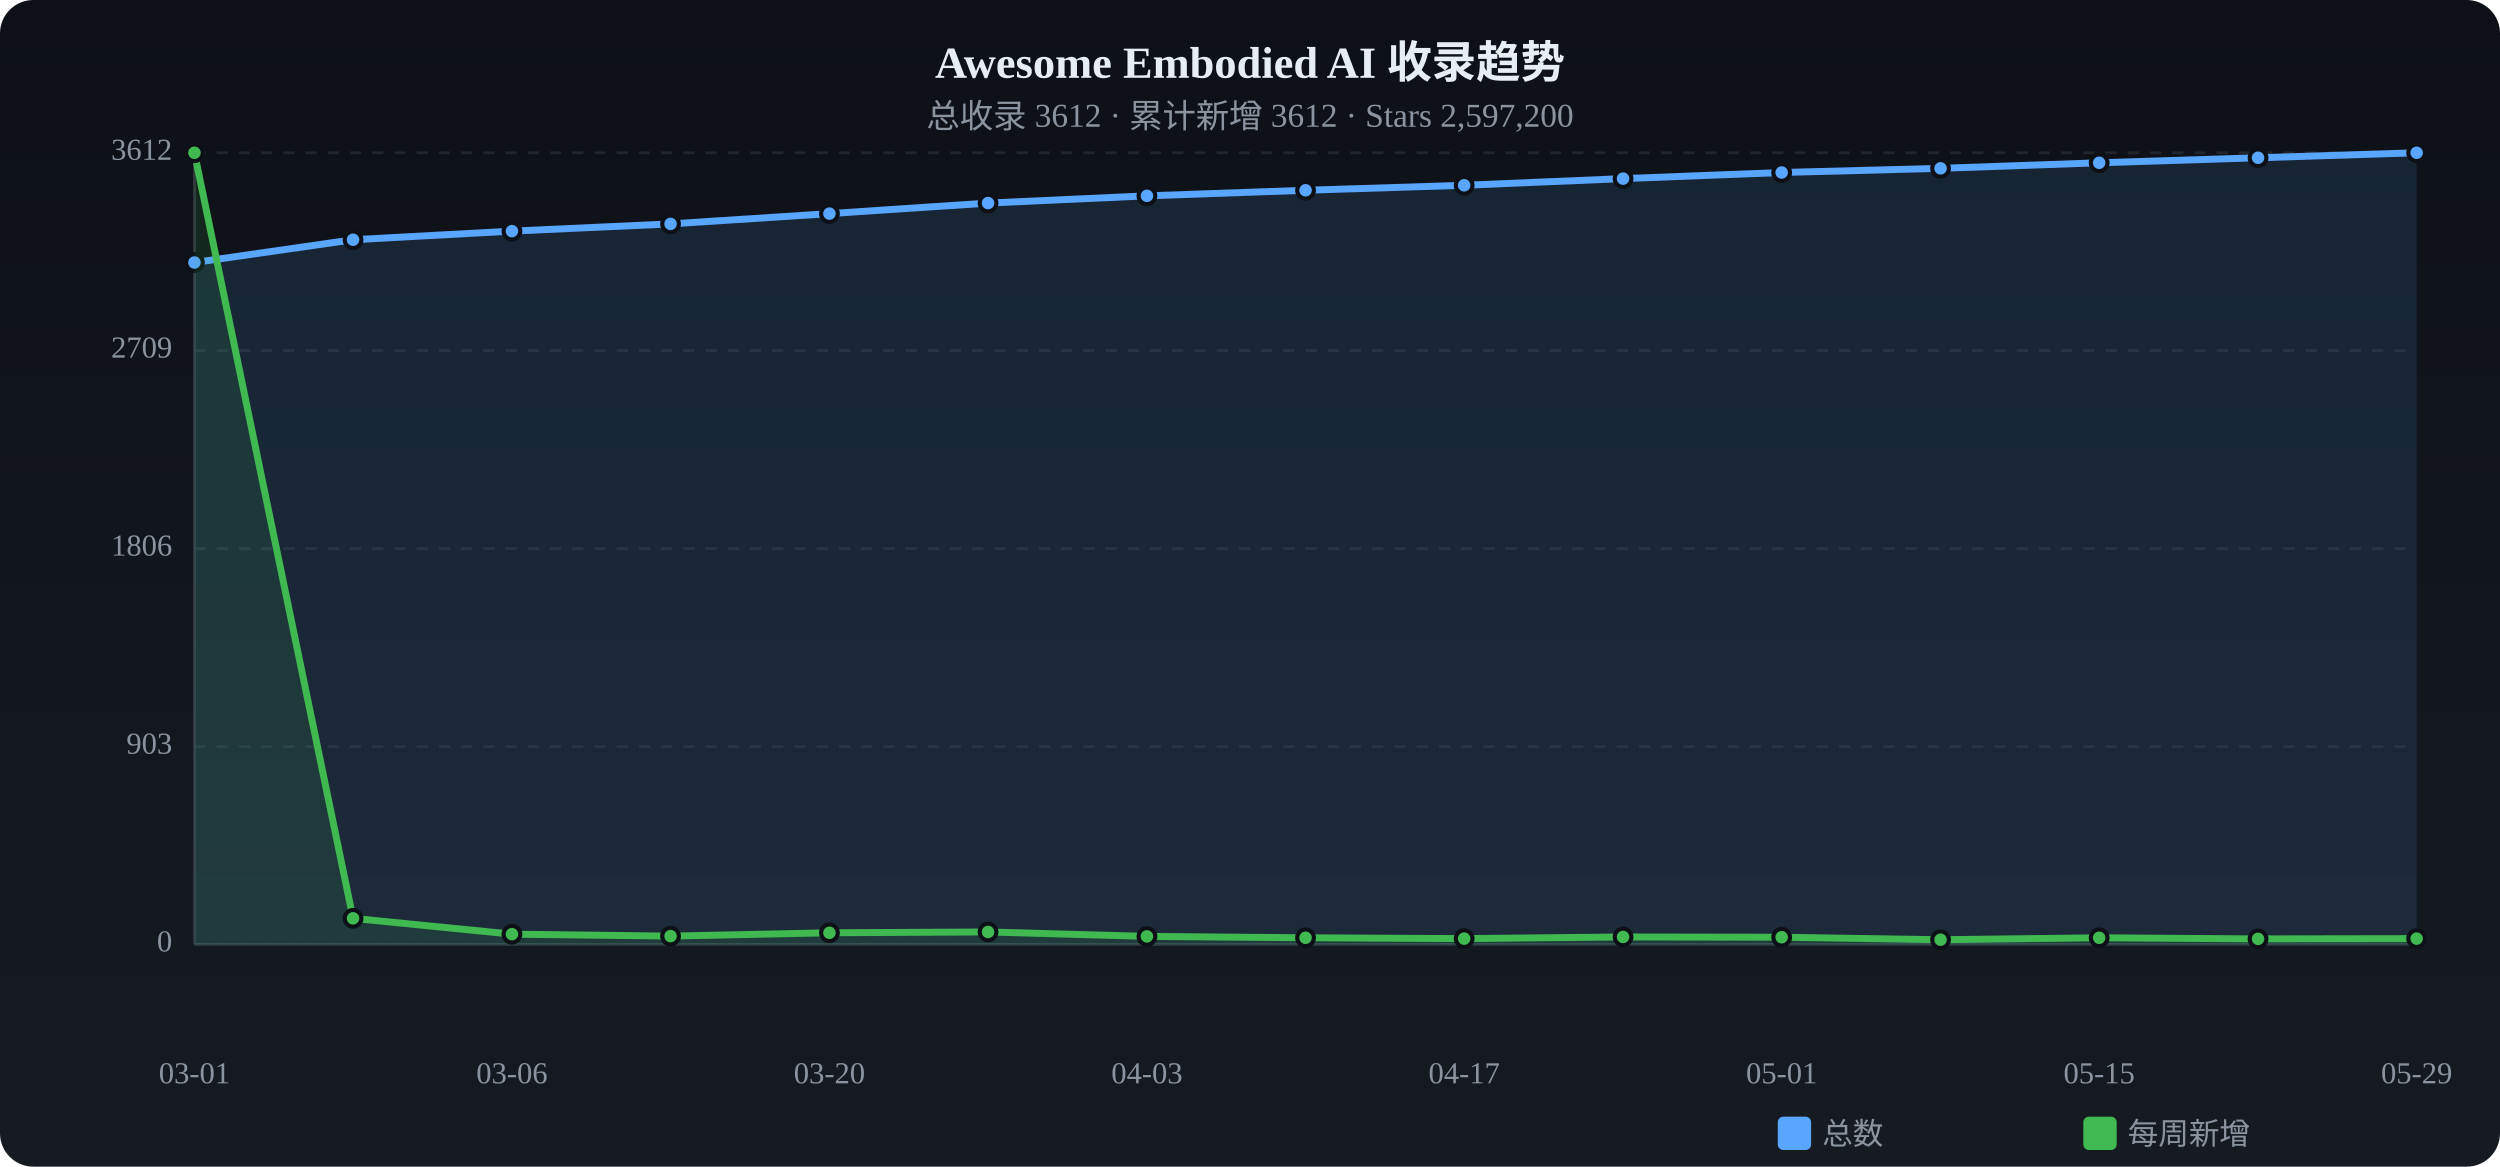
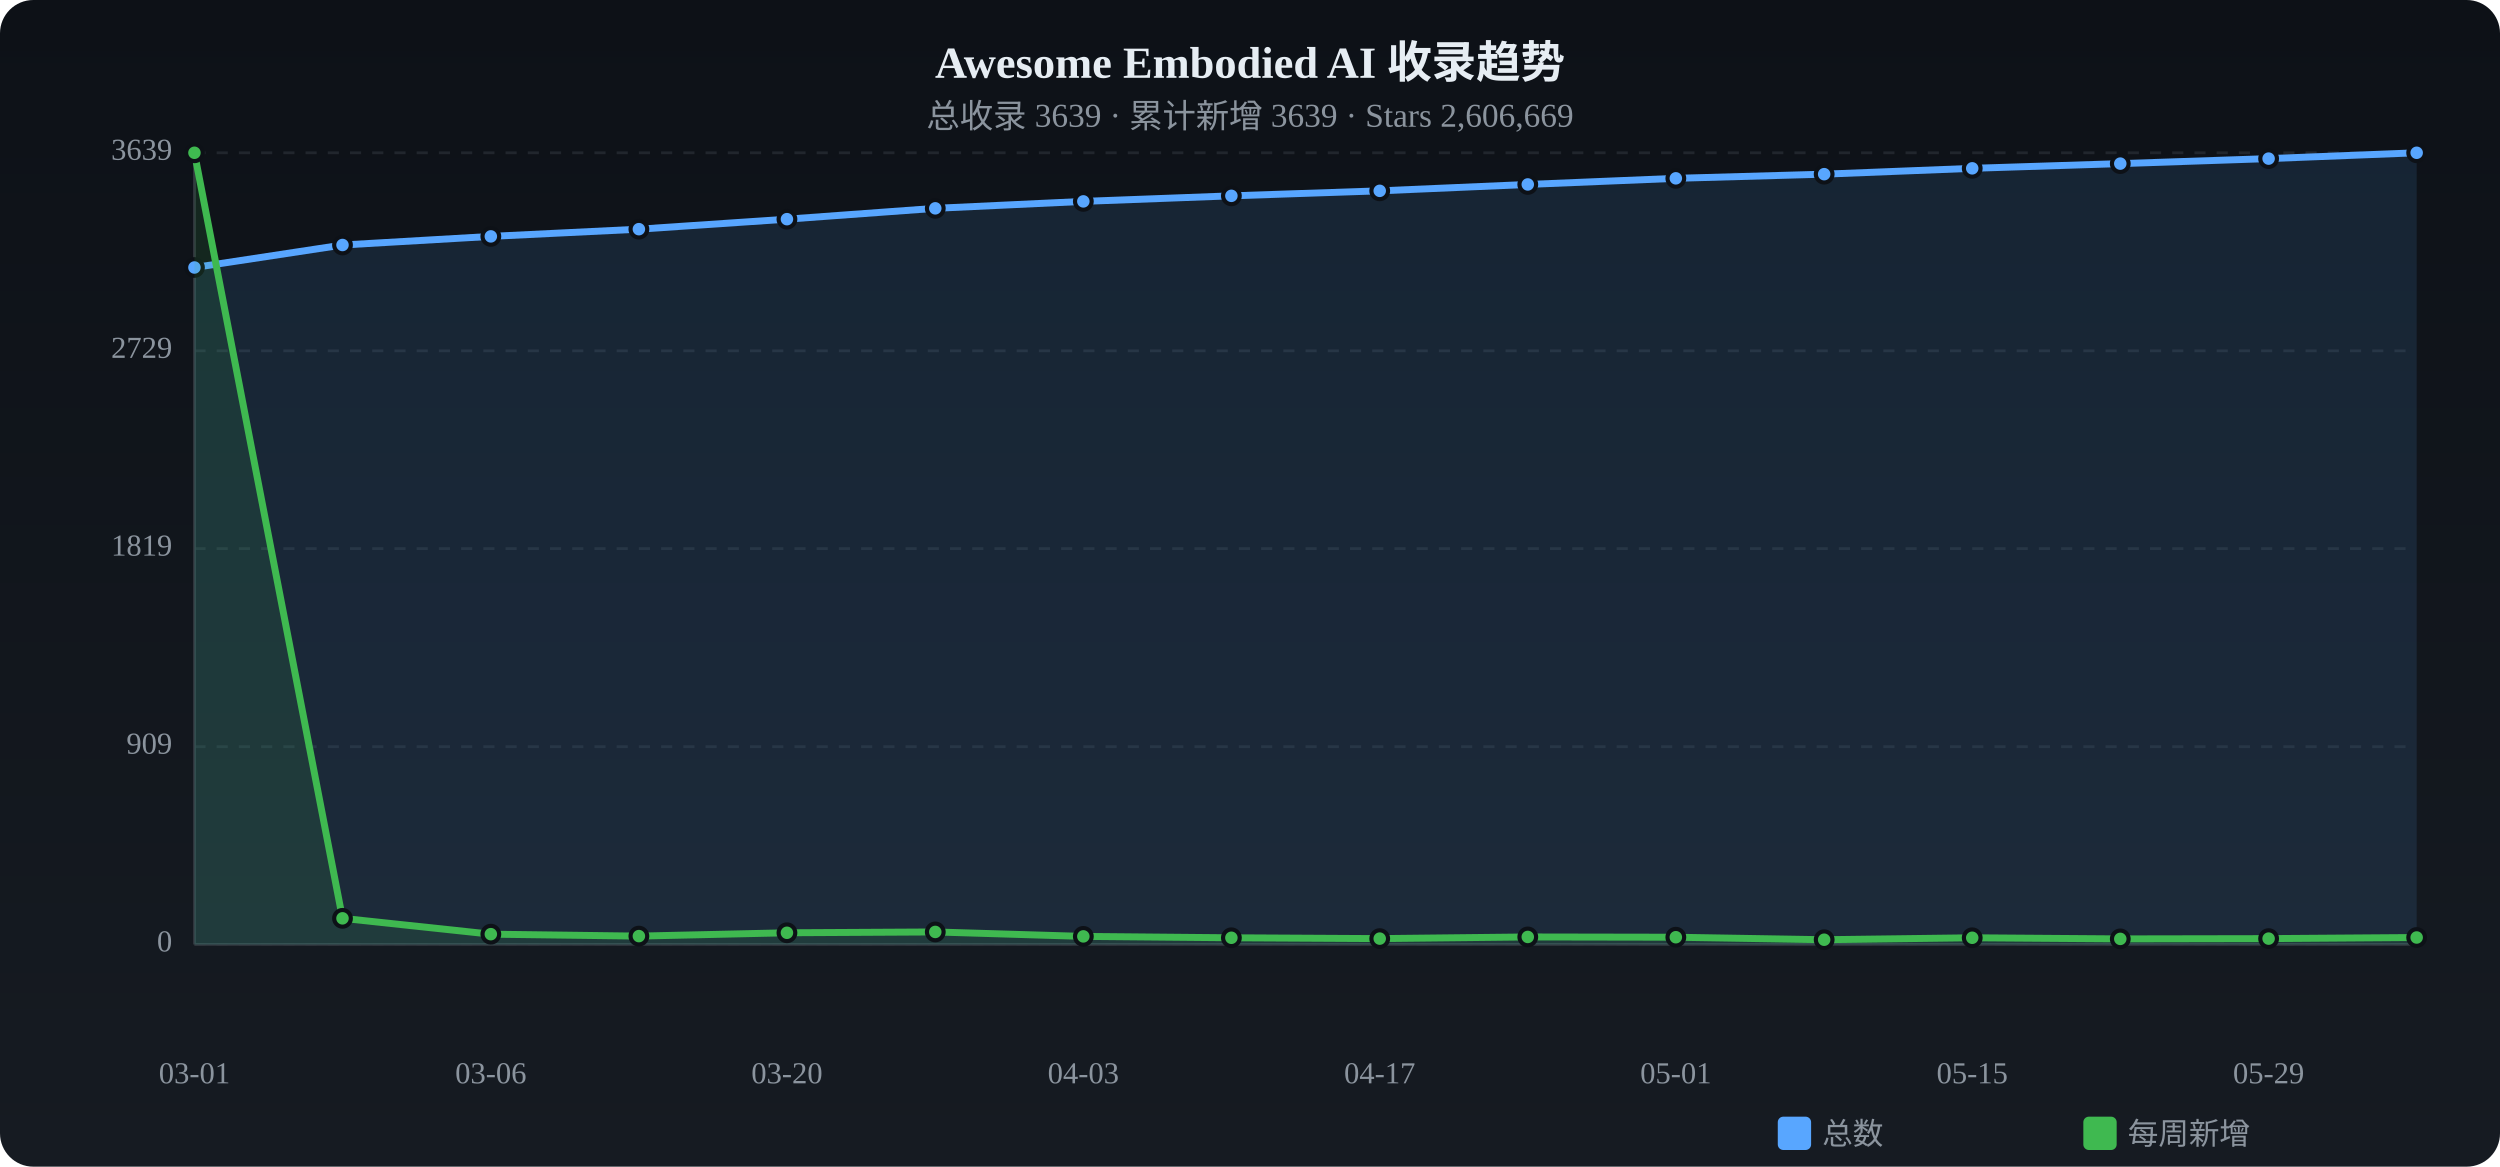
<svg xmlns="http://www.w3.org/2000/svg" viewBox="0 0 900 420" width="900" height="420">
  <defs>
    <linearGradient id="tbg" x1="0%" y1="0%" x2="0%" y2="100%">
      <stop offset="0%" stop-color="#0d1117" />
      <stop offset="100%" stop-color="#161b22" />
    </linearGradient>
  </defs>
  <rect width="900" height="420" rx="12" fill="url(#tbg)" />
  <text x="450.0" y="28" text-anchor="middle" fill="#e6edf3" font-size="16" font-weight="bold">Awesome Embodied AI 收录趋势</text>
-   <text x="450.0" y="46" text-anchor="middle" fill="#8b949e" font-size="12">总收录 3612 · 累计新增 3612 · Stars 2,597,200</text>
+   <text x="450.0" y="46" text-anchor="middle" fill="#8b949e" font-size="12">总收录 3639 · 累计新增 3639 · Stars 2,606,669</text>
  <text x="62" y="340.0" text-anchor="end" fill="#8b949e" font-size="11" dominant-baseline="middle">0</text>
  <line x1="70" y1="340.0" x2="870" y2="340.0" stroke="#21262d" stroke-dasharray="4 4" />
-   <text x="62" y="268.8" text-anchor="end" fill="#8b949e" font-size="11" dominant-baseline="middle">903</text>
+   <text x="62" y="268.8" text-anchor="end" fill="#8b949e" font-size="11" dominant-baseline="middle">909</text>
  <line x1="70" y1="268.8" x2="870" y2="268.8" stroke="#21262d" stroke-dasharray="4 4" />
-   <text x="62" y="197.5" text-anchor="end" fill="#8b949e" font-size="11" dominant-baseline="middle">1806</text>
+   <text x="62" y="197.5" text-anchor="end" fill="#8b949e" font-size="11" dominant-baseline="middle">1819</text>
  <line x1="70" y1="197.5" x2="870" y2="197.5" stroke="#21262d" stroke-dasharray="4 4" />
-   <text x="62" y="126.2" text-anchor="end" fill="#8b949e" font-size="11" dominant-baseline="middle">2709</text>
-   <line x1="70" y1="126.2" x2="870" y2="126.2" stroke="#21262d" stroke-dasharray="4 4" />
-   <text x="62" y="55.0" text-anchor="end" fill="#8b949e" font-size="11" dominant-baseline="middle">3612</text>
+   <text x="62" y="126.3" text-anchor="end" fill="#8b949e" font-size="11" dominant-baseline="middle">2729</text>
+   <line x1="70" y1="126.3" x2="870" y2="126.3" stroke="#21262d" stroke-dasharray="4 4" />
+   <text x="62" y="55.0" text-anchor="end" fill="#8b949e" font-size="11" dominant-baseline="middle">3639</text>
  <line x1="70" y1="55.0" x2="870" y2="55.0" stroke="#21262d" stroke-dasharray="4 4" />
  <line x1="70" y1="55" x2="70" y2="340" stroke="#30363d" />
  <line x1="70" y1="340" x2="870" y2="340" stroke="#30363d" />
-   <path d="M70.0,94.5 L127.1,86.3 L184.3,83.2 L241.4,80.6 L298.6,76.9 L355.7,73.1 L412.9,70.5 L470.0,68.5 L527.1,66.7 L584.3,64.3 L641.4,62.1 L698.6,60.6 L755.7,58.6 L812.9,56.8 L870.0,55.0 L870.0,340 L70.0,340 Z" fill="#58a6ff" opacity="0.12" />
-   <polyline points="70.0,94.5 127.1,86.3 184.3,83.2 241.4,80.6 298.6,76.9 355.7,73.1 412.9,70.5 470.0,68.5 527.1,66.7 584.3,64.3 641.4,62.1 698.6,60.6 755.7,58.6 812.9,56.8 870.0,55.0" fill="none" stroke="#58a6ff" stroke-width="2.5" stroke-linecap="round" stroke-linejoin="round" />
-   <circle cx="70.0" cy="94.5" r="3" fill="#58a6ff" stroke="#0d1117" stroke-width="1.5" />
-   <circle cx="127.1" cy="86.3" r="3" fill="#58a6ff" stroke="#0d1117" stroke-width="1.5" />
-   <circle cx="184.3" cy="83.2" r="3" fill="#58a6ff" stroke="#0d1117" stroke-width="1.5" />
-   <circle cx="241.4" cy="80.6" r="3" fill="#58a6ff" stroke="#0d1117" stroke-width="1.5" />
-   <circle cx="298.6" cy="76.9" r="3" fill="#58a6ff" stroke="#0d1117" stroke-width="1.5" />
-   <circle cx="355.7" cy="73.1" r="3" fill="#58a6ff" stroke="#0d1117" stroke-width="1.5" />
-   <circle cx="412.9" cy="70.5" r="3" fill="#58a6ff" stroke="#0d1117" stroke-width="1.5" />
-   <circle cx="470.0" cy="68.5" r="3" fill="#58a6ff" stroke="#0d1117" stroke-width="1.5" />
-   <circle cx="527.1" cy="66.7" r="3" fill="#58a6ff" stroke="#0d1117" stroke-width="1.5" />
-   <circle cx="584.3" cy="64.3" r="3" fill="#58a6ff" stroke="#0d1117" stroke-width="1.5" />
-   <circle cx="641.4" cy="62.1" r="3" fill="#58a6ff" stroke="#0d1117" stroke-width="1.5" />
-   <circle cx="698.6" cy="60.6" r="3" fill="#58a6ff" stroke="#0d1117" stroke-width="1.5" />
-   <circle cx="755.7" cy="58.6" r="3" fill="#58a6ff" stroke="#0d1117" stroke-width="1.5" />
-   <circle cx="812.9" cy="56.8" r="3" fill="#58a6ff" stroke="#0d1117" stroke-width="1.5" />
+   <path d="M70.0,96.3 L123.3,88.2 L176.7,85.1 L230.0,82.5 L283.3,78.9 L336.7,75.0 L390.0,72.5 L443.3,70.5 L496.7,68.7 L550.0,66.4 L603.3,64.2 L656.7,62.7 L710.0,60.6 L763.3,58.9 L816.7,57.1 L870.0,55.0 L870.0,340 L70.0,340 Z" fill="#58a6ff" opacity="0.12" />
+   <polyline points="70.0,96.3 123.3,88.2 176.7,85.1 230.0,82.5 283.3,78.9 336.7,75.0 390.0,72.5 443.3,70.5 496.7,68.7 550.0,66.4 603.3,64.2 656.7,62.7 710.0,60.6 763.3,58.9 816.7,57.1 870.0,55.0" fill="none" stroke="#58a6ff" stroke-width="2.5" stroke-linecap="round" stroke-linejoin="round" />
+   <circle cx="70.0" cy="96.3" r="3" fill="#58a6ff" stroke="#0d1117" stroke-width="1.5" />
+   <circle cx="123.3" cy="88.2" r="3" fill="#58a6ff" stroke="#0d1117" stroke-width="1.5" />
+   <circle cx="176.7" cy="85.1" r="3" fill="#58a6ff" stroke="#0d1117" stroke-width="1.5" />
+   <circle cx="230.0" cy="82.5" r="3" fill="#58a6ff" stroke="#0d1117" stroke-width="1.5" />
+   <circle cx="283.3" cy="78.9" r="3" fill="#58a6ff" stroke="#0d1117" stroke-width="1.5" />
+   <circle cx="336.7" cy="75.0" r="3" fill="#58a6ff" stroke="#0d1117" stroke-width="1.5" />
+   <circle cx="390.0" cy="72.5" r="3" fill="#58a6ff" stroke="#0d1117" stroke-width="1.5" />
+   <circle cx="443.3" cy="70.5" r="3" fill="#58a6ff" stroke="#0d1117" stroke-width="1.5" />
+   <circle cx="496.7" cy="68.7" r="3" fill="#58a6ff" stroke="#0d1117" stroke-width="1.5" />
+   <circle cx="550.0" cy="66.4" r="3" fill="#58a6ff" stroke="#0d1117" stroke-width="1.5" />
+   <circle cx="603.3" cy="64.2" r="3" fill="#58a6ff" stroke="#0d1117" stroke-width="1.5" />
+   <circle cx="656.7" cy="62.7" r="3" fill="#58a6ff" stroke="#0d1117" stroke-width="1.5" />
+   <circle cx="710.0" cy="60.6" r="3" fill="#58a6ff" stroke="#0d1117" stroke-width="1.5" />
+   <circle cx="763.3" cy="58.9" r="3" fill="#58a6ff" stroke="#0d1117" stroke-width="1.5" />
+   <circle cx="816.7" cy="57.1" r="3" fill="#58a6ff" stroke="#0d1117" stroke-width="1.5" />
  <circle cx="870.0" cy="55.0" r="3" fill="#58a6ff" stroke="#0d1117" stroke-width="1.5" />
-   <path d="M70.0,55.0 L127.1,330.6 L184.3,336.3 L241.4,337.0 L298.6,335.8 L355.7,335.5 L412.9,337.1 L470.0,337.6 L527.1,337.9 L584.3,337.3 L641.4,337.4 L698.6,338.3 L755.7,337.6 L812.9,338.0 L870.0,337.9 L870.0,340 L70.0,340 Z" fill="#3fb950" opacity="0.12" />
-   <polyline points="70.0,55.0 127.1,330.6 184.3,336.3 241.4,337.0 298.6,335.8 355.7,335.5 412.9,337.1 470.0,337.6 527.1,337.9 584.3,337.3 641.4,337.4 698.6,338.3 755.7,337.6 812.9,338.0 870.0,337.9" fill="none" stroke="#3fb950" stroke-width="2.5" stroke-linecap="round" stroke-linejoin="round" />
+   <path d="M70.0,55.0 L123.3,330.6 L176.7,336.3 L230.0,337.0 L283.3,335.8 L336.7,335.5 L390.0,337.1 L443.3,337.6 L496.7,337.9 L550.0,337.3 L603.3,337.4 L656.7,338.3 L710.0,337.6 L763.3,338.0 L816.7,337.9 L870.0,337.5 L870.0,340 L70.0,340 Z" fill="#3fb950" opacity="0.12" />
+   <polyline points="70.0,55.0 123.3,330.6 176.7,336.3 230.0,337.0 283.3,335.8 336.7,335.5 390.0,337.1 443.3,337.6 496.7,337.9 550.0,337.3 603.3,337.4 656.7,338.3 710.0,337.6 763.3,338.0 816.7,337.9 870.0,337.5" fill="none" stroke="#3fb950" stroke-width="2.5" stroke-linecap="round" stroke-linejoin="round" />
  <circle cx="70.0" cy="55.0" r="3" fill="#3fb950" stroke="#0d1117" stroke-width="1.5" />
-   <circle cx="127.1" cy="330.6" r="3" fill="#3fb950" stroke="#0d1117" stroke-width="1.5" />
-   <circle cx="184.3" cy="336.3" r="3" fill="#3fb950" stroke="#0d1117" stroke-width="1.5" />
-   <circle cx="241.4" cy="337.0" r="3" fill="#3fb950" stroke="#0d1117" stroke-width="1.5" />
-   <circle cx="298.6" cy="335.8" r="3" fill="#3fb950" stroke="#0d1117" stroke-width="1.5" />
-   <circle cx="355.7" cy="335.5" r="3" fill="#3fb950" stroke="#0d1117" stroke-width="1.5" />
-   <circle cx="412.9" cy="337.1" r="3" fill="#3fb950" stroke="#0d1117" stroke-width="1.5" />
-   <circle cx="470.0" cy="337.6" r="3" fill="#3fb950" stroke="#0d1117" stroke-width="1.5" />
-   <circle cx="527.1" cy="337.9" r="3" fill="#3fb950" stroke="#0d1117" stroke-width="1.5" />
-   <circle cx="584.3" cy="337.3" r="3" fill="#3fb950" stroke="#0d1117" stroke-width="1.5" />
-   <circle cx="641.4" cy="337.4" r="3" fill="#3fb950" stroke="#0d1117" stroke-width="1.5" />
-   <circle cx="698.6" cy="338.3" r="3" fill="#3fb950" stroke="#0d1117" stroke-width="1.5" />
-   <circle cx="755.7" cy="337.6" r="3" fill="#3fb950" stroke="#0d1117" stroke-width="1.5" />
-   <circle cx="812.9" cy="338.0" r="3" fill="#3fb950" stroke="#0d1117" stroke-width="1.5" />
-   <circle cx="870.0" cy="337.9" r="3" fill="#3fb950" stroke="#0d1117" stroke-width="1.5" />
+   <circle cx="123.3" cy="330.6" r="3" fill="#3fb950" stroke="#0d1117" stroke-width="1.5" />
+   <circle cx="176.7" cy="336.3" r="3" fill="#3fb950" stroke="#0d1117" stroke-width="1.5" />
+   <circle cx="230.0" cy="337.0" r="3" fill="#3fb950" stroke="#0d1117" stroke-width="1.5" />
+   <circle cx="283.3" cy="335.8" r="3" fill="#3fb950" stroke="#0d1117" stroke-width="1.5" />
+   <circle cx="336.7" cy="335.5" r="3" fill="#3fb950" stroke="#0d1117" stroke-width="1.5" />
+   <circle cx="390.0" cy="337.1" r="3" fill="#3fb950" stroke="#0d1117" stroke-width="1.5" />
+   <circle cx="443.3" cy="337.6" r="3" fill="#3fb950" stroke="#0d1117" stroke-width="1.5" />
+   <circle cx="496.7" cy="337.9" r="3" fill="#3fb950" stroke="#0d1117" stroke-width="1.5" />
+   <circle cx="550.0" cy="337.3" r="3" fill="#3fb950" stroke="#0d1117" stroke-width="1.5" />
+   <circle cx="603.3" cy="337.4" r="3" fill="#3fb950" stroke="#0d1117" stroke-width="1.5" />
+   <circle cx="656.7" cy="338.3" r="3" fill="#3fb950" stroke="#0d1117" stroke-width="1.5" />
+   <circle cx="710.0" cy="337.6" r="3" fill="#3fb950" stroke="#0d1117" stroke-width="1.5" />
+   <circle cx="763.3" cy="338.0" r="3" fill="#3fb950" stroke="#0d1117" stroke-width="1.5" />
+   <circle cx="816.7" cy="337.9" r="3" fill="#3fb950" stroke="#0d1117" stroke-width="1.5" />
+   <circle cx="870.0" cy="337.5" r="3" fill="#3fb950" stroke="#0d1117" stroke-width="1.5" />
  <text x="70.0" y="390" text-anchor="middle" fill="#8b949e" font-size="11">03-01</text>
-   <text x="184.3" y="390" text-anchor="middle" fill="#8b949e" font-size="11">03-06</text>
-   <text x="298.6" y="390" text-anchor="middle" fill="#8b949e" font-size="11">03-20</text>
-   <text x="412.9" y="390" text-anchor="middle" fill="#8b949e" font-size="11">04-03</text>
-   <text x="527.1" y="390" text-anchor="middle" fill="#8b949e" font-size="11">04-17</text>
-   <text x="641.4" y="390" text-anchor="middle" fill="#8b949e" font-size="11">05-01</text>
-   <text x="755.7" y="390" text-anchor="middle" fill="#8b949e" font-size="11">05-15</text>
-   <text x="870.0" y="390" text-anchor="middle" fill="#8b949e" font-size="11">05-29</text>
+   <text x="176.7" y="390" text-anchor="middle" fill="#8b949e" font-size="11">03-06</text>
+   <text x="283.3" y="390" text-anchor="middle" fill="#8b949e" font-size="11">03-20</text>
+   <text x="390.0" y="390" text-anchor="middle" fill="#8b949e" font-size="11">04-03</text>
+   <text x="496.7" y="390" text-anchor="middle" fill="#8b949e" font-size="11">04-17</text>
+   <text x="603.3" y="390" text-anchor="middle" fill="#8b949e" font-size="11">05-01</text>
+   <text x="710.0" y="390" text-anchor="middle" fill="#8b949e" font-size="11">05-15</text>
+   <text x="816.7" y="390" text-anchor="middle" fill="#8b949e" font-size="11">05-29</text>
  <rect x="640" y="402" width="12" height="12" rx="2" fill="#58a6ff" />
  <text x="656" y="412" fill="#8b949e" font-size="11">总数</text>
  <rect x="750" y="402" width="12" height="12" rx="2" fill="#3fb950" />
  <text x="766" y="412" fill="#8b949e" font-size="11">每周新增</text>
</svg>
